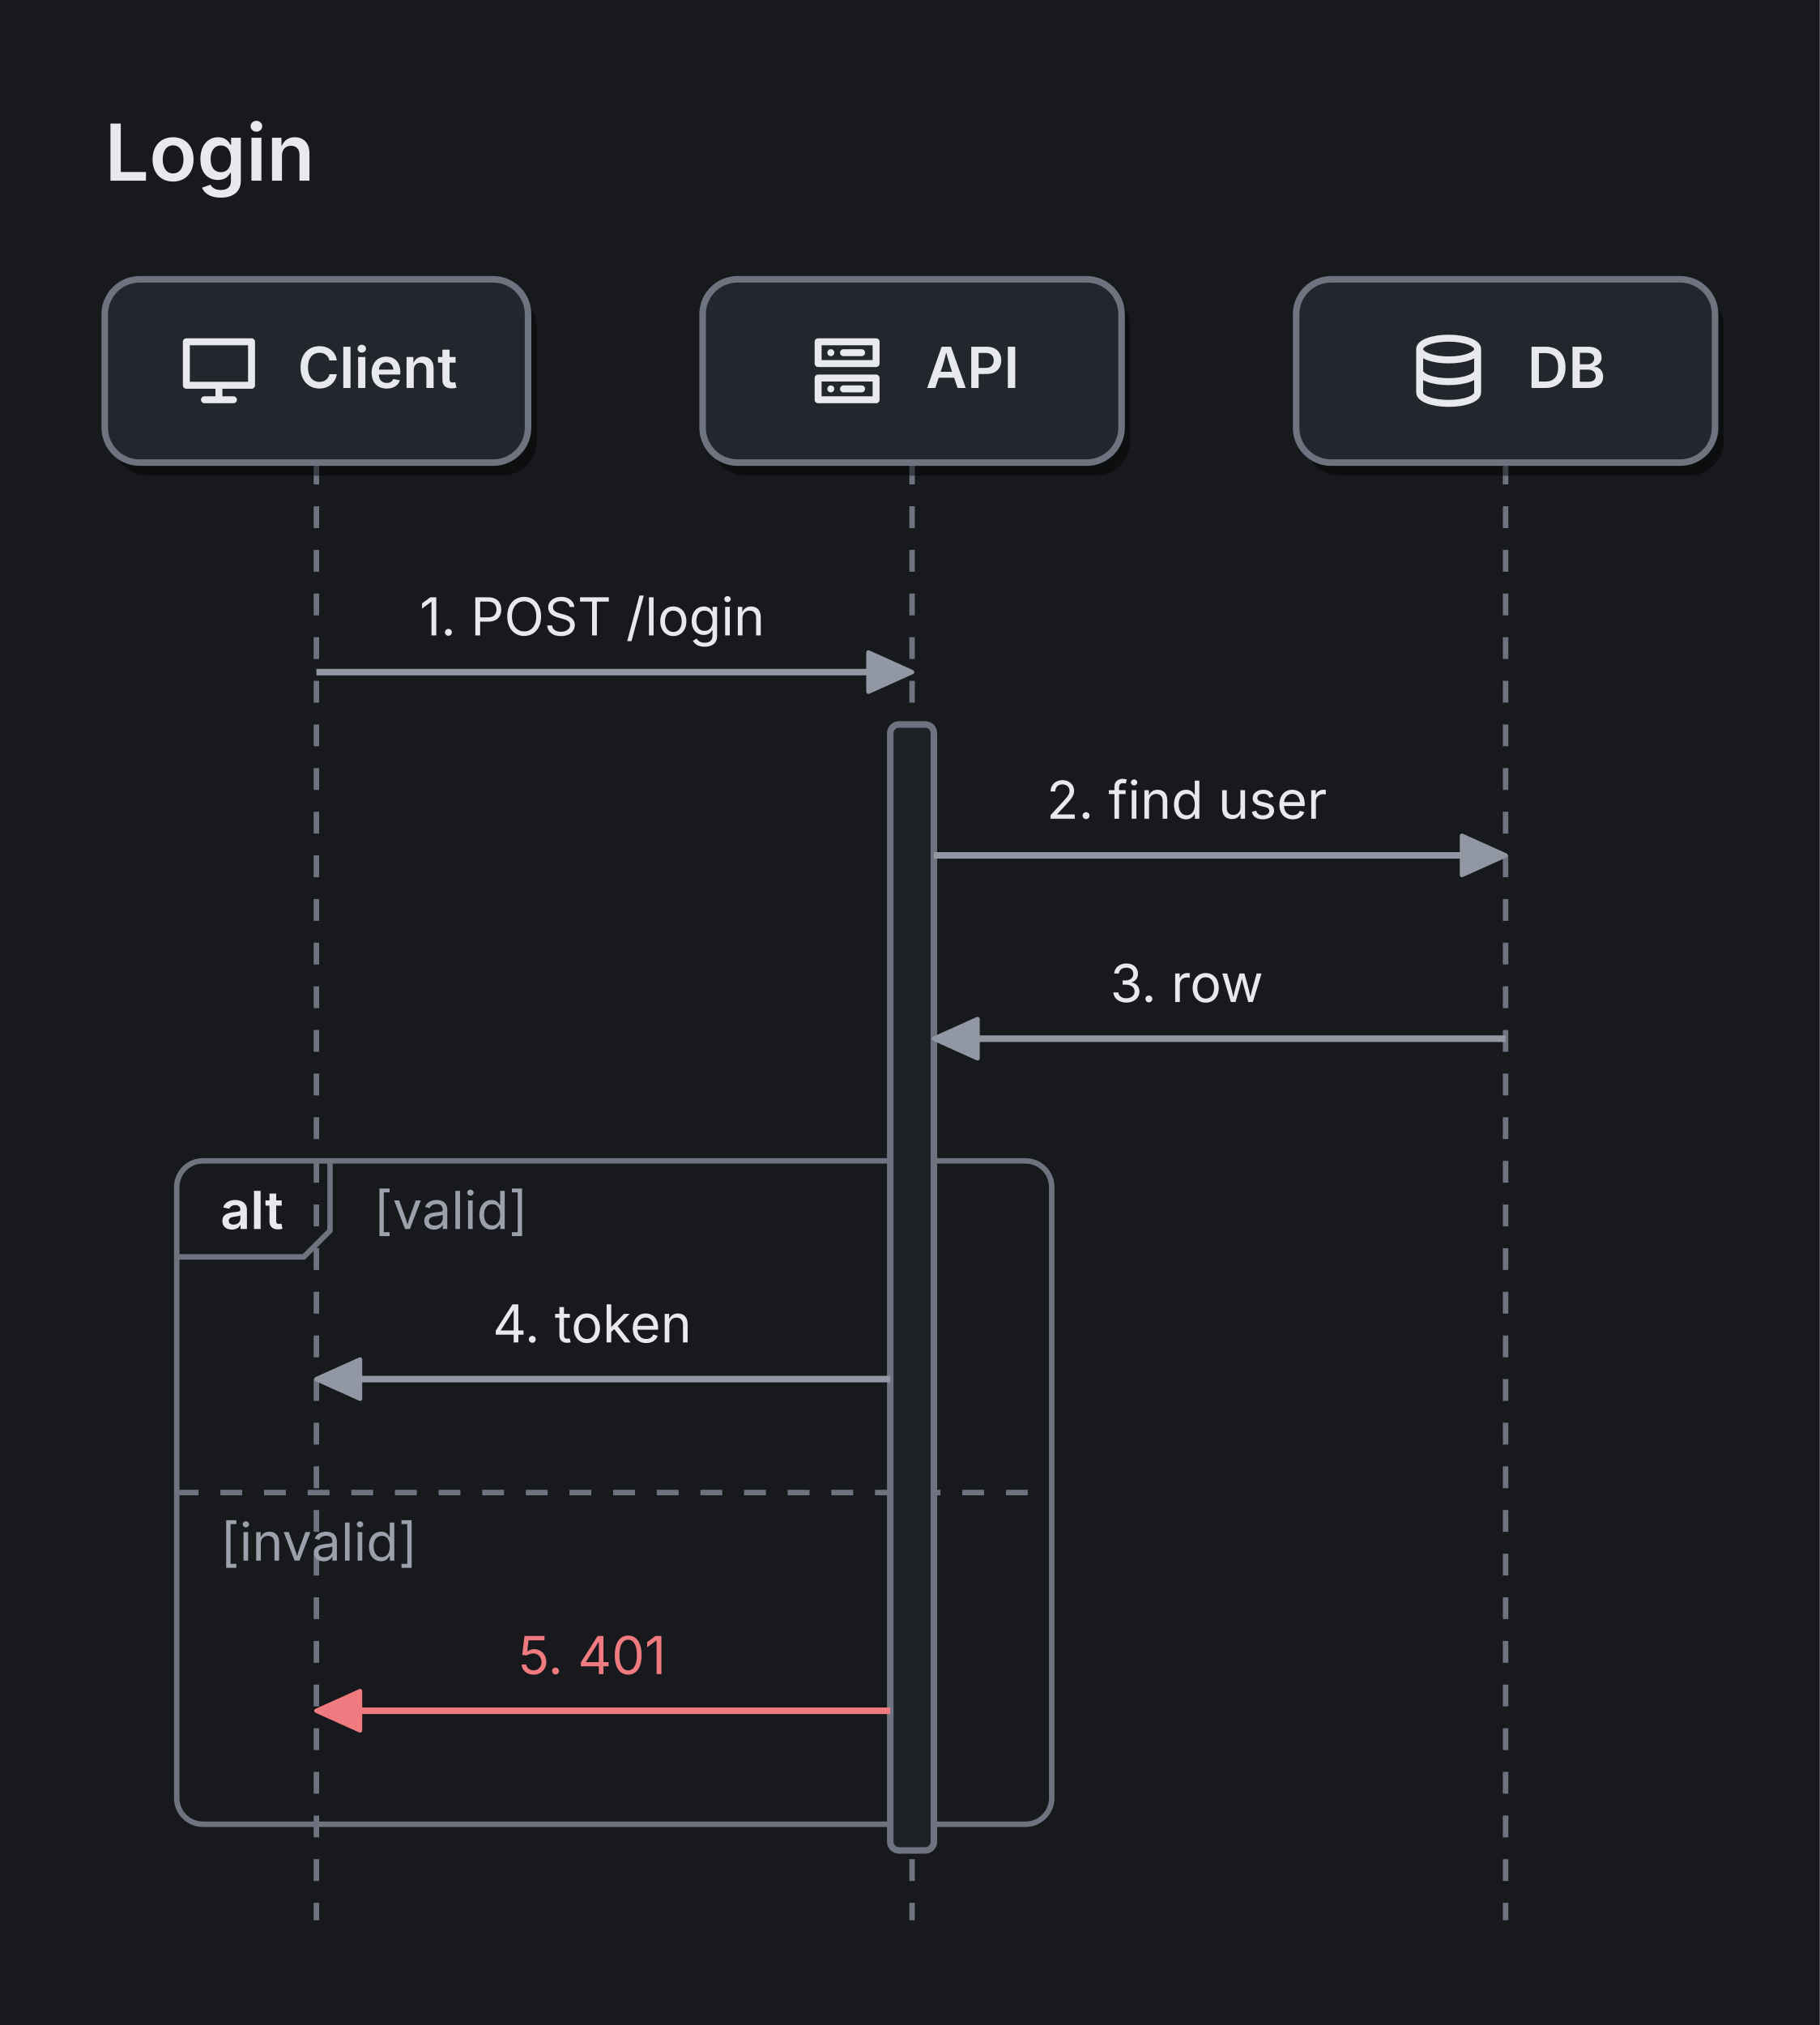
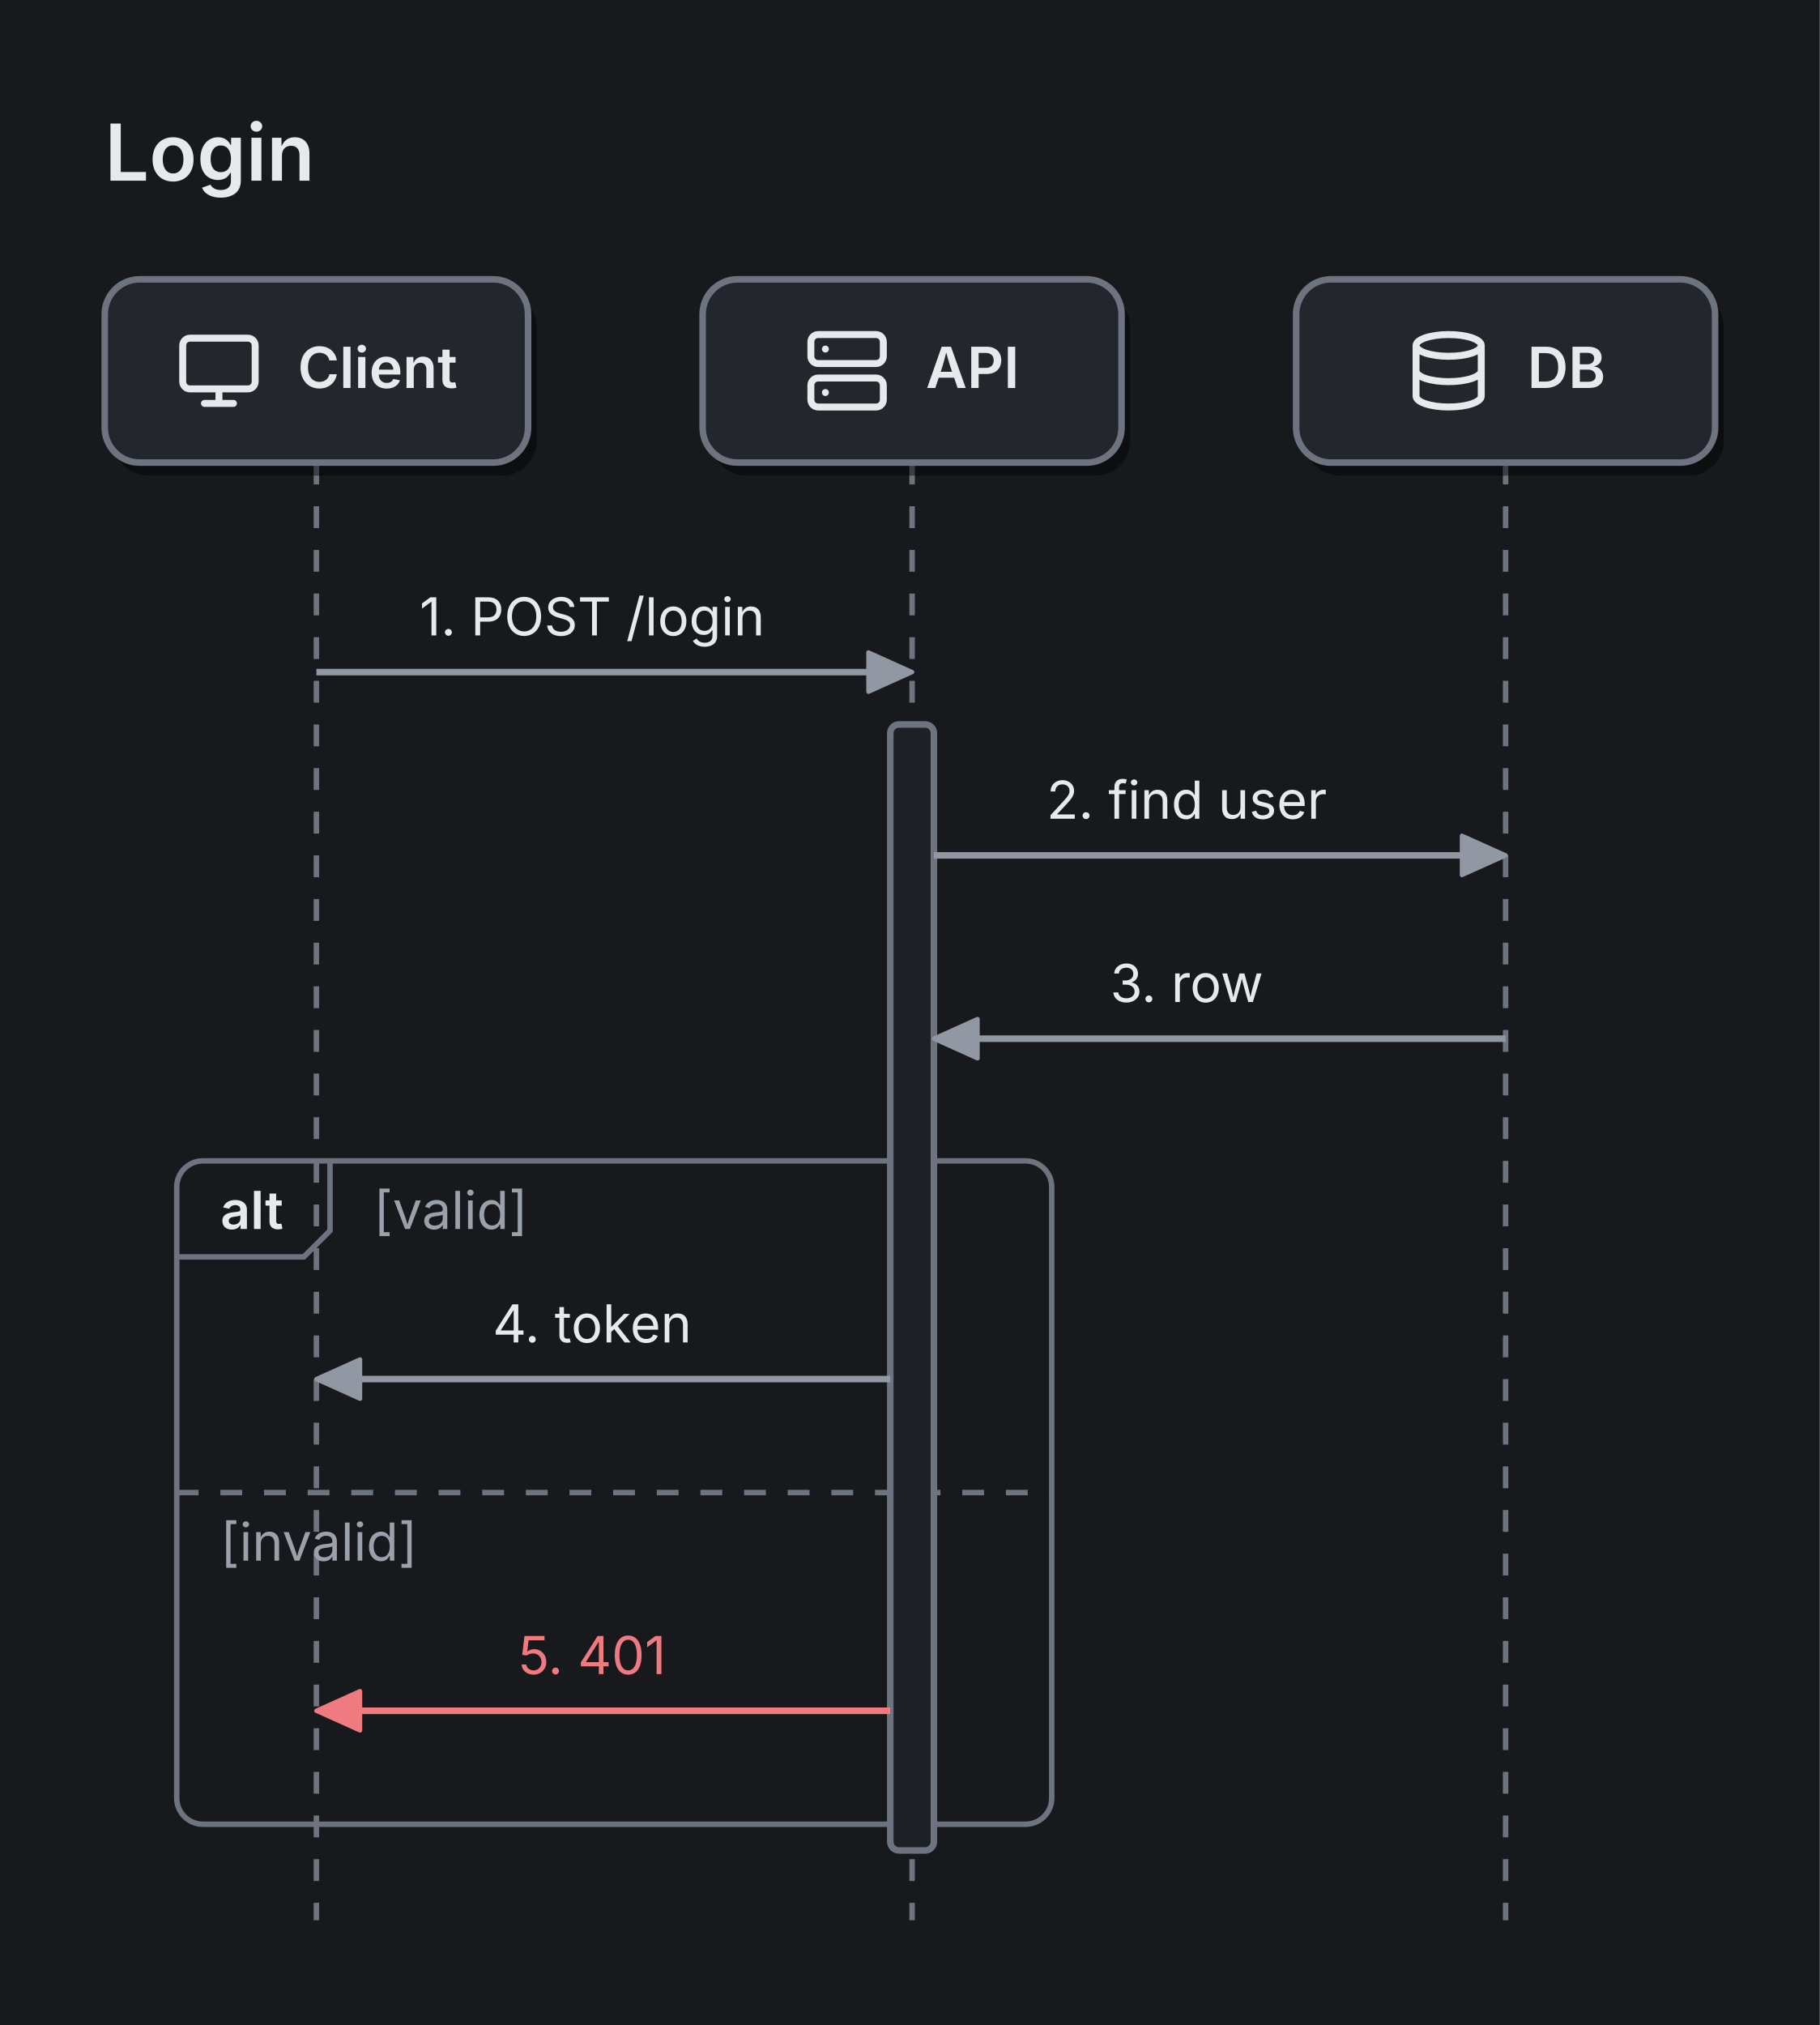
<svg xmlns="http://www.w3.org/2000/svg" width="417" height="464" viewBox="0 0 417 464" font-family="Inter, 'Inter var', system-ui, -apple-system, 'Segoe UI', 'Noto Sans KR', sans-serif" data-diagram="sequence" data-theme="dark">
  <rect width="417" height="464" fill="#17191d" />
  <polyline points="72.5,106 72.5,440" fill="none" stroke="#6d7480" stroke-width="1.25" stroke-dasharray="5 5" />
  <polyline points="209,106 209,440" fill="none" stroke="#6d7480" stroke-width="1.25" stroke-dasharray="5 5" />
  <polyline points="345,106 345,440" fill="none" stroke="#6d7480" stroke-width="1.25" stroke-dasharray="5 5" />
  <polyline points="75.62,266 75.62,282 69.62,288 40.5,288" fill="none" stroke="#6d7480" stroke-width="1.25" />
  <polyline points="40.5,342 241,342" fill="none" stroke="#6d7480" stroke-width="1.25" stroke-dasharray="5 5" />
  <g data-role="frame">
    <rect x="40.5" y="266" width="200.5" height="152" rx="6" fill="none" stroke="#6d7480" stroke-width="1.25" />
  </g>
  <g data-role="activation">
    <rect x="204" y="166" width="10" height="258" rx="2" fill="#1d2025" stroke="#6d7480" stroke-width="1.5" />
  </g>
  <g data-role="column" data-id="Client">
    <rect x="26" y="67" width="97" height="42" rx="8" fill="rgba(0,0,0,0.45)" stroke="none" />
    <rect x="24" y="64" width="97" height="42" rx="8" fill="#23262c" stroke="#6d7480" stroke-width="1.5" />
  </g>
-   <g data-icon="monitor" transform="translate(40.21 75) scale(0.83)">
-     <path d="M3 4h18v12H3z M8 20h8 M12 16v4" fill="none" stroke="#e7e9ec" stroke-width="1.92" stroke-linecap="round" stroke-linejoin="round" />
+   <g data-icon="monitor" data-icon-set="lucide" transform="translate(40.21 75) scale(0.83)">
+     <path d="M4 3h16a2 2 0 0 1 2 2v10a2 2 0 0 1 -2 2h-16a2 2 0 0 1 -2 -2v-10a2 2 0 0 1 2 -2Z M8 21L16 21 M12 17L12 21" fill="none" stroke="#e7e9ec" stroke-width="1.92" stroke-linecap="round" stroke-linejoin="round" />
  </g>
  <text font-size="13" font-weight="600" fill="#e7e9ec" text-anchor="start" xml:space="preserve">
    <tspan x="68.21" y="88.9">Client</tspan>
  </text>
  <g data-role="column" data-id="API">
    <rect x="163" y="67" width="96" height="42" rx="8" fill="rgba(0,0,0,0.45)" stroke="none" />
    <rect x="161" y="64" width="96" height="42" rx="8" fill="#23262c" stroke="#6d7480" stroke-width="1.5" />
  </g>
-   <g data-icon="server" transform="translate(184.15 75) scale(0.83)">
-     <path d="M4 4h16v6H4z M4 14h16v6H4z M7.5 7h.01 M7.5 17h.01 M11 7h5 M11 17h5" fill="none" stroke="#e7e9ec" stroke-width="1.92" stroke-linecap="round" stroke-linejoin="round" />
+   <g data-icon="server" data-icon-set="lucide" transform="translate(184.15 75) scale(0.83)">
+     <path d="M4 2h16a2 2 0 0 1 2 2v4a2 2 0 0 1 -2 2h-16a2 2 0 0 1 -2 -2v-4a2 2 0 0 1 2 -2Z M4 14h16a2 2 0 0 1 2 2v4a2 2 0 0 1 -2 2h-16a2 2 0 0 1 -2 -2v-4a2 2 0 0 1 2 -2Z M6 6L6.01 6 M6 18L6.01 18" fill="none" stroke="#e7e9ec" stroke-width="1.92" stroke-linecap="round" stroke-linejoin="round" />
  </g>
  <text font-size="13" font-weight="600" fill="#e7e9ec" text-anchor="start" xml:space="preserve">
    <tspan x="212.15" y="88.9">API</tspan>
  </text>
  <g data-role="column" data-id="DB">
    <rect x="299" y="67" width="96" height="42" rx="8" fill="rgba(0,0,0,0.45)" stroke="none" />
    <rect x="297" y="64" width="96" height="42" rx="8" fill="#23262c" stroke="#6d7480" stroke-width="1.5" />
  </g>
-   <g data-icon="database" transform="translate(321.99 75) scale(0.83)">
-     <path d="M4 6c0-1.7 3.6-3 8-3s8 1.3 8 3-3.6 3-8 3-8-1.3-8-3z M4 6v12c0 1.7 3.6 3 8 3s8-1.3 8-3V6 M4 12c0 1.7 3.6 3 8 3s8-1.3 8-3" fill="none" stroke="#e7e9ec" stroke-width="1.92" stroke-linecap="round" stroke-linejoin="round" />
+   <g data-icon="database" data-icon-set="lucide" transform="translate(321.99 75) scale(0.83)">
+     <path d="M3 5a9 3 0 1 0 18 0a9 3 0 1 0 -18 0 M3 5V19A9 3 0 0 0 21 19V5 M3 12A9 3 0 0 0 21 12" fill="none" stroke="#e7e9ec" stroke-width="1.92" stroke-linecap="round" stroke-linejoin="round" />
  </g>
  <text font-size="13" font-weight="600" fill="#e7e9ec" text-anchor="start" xml:space="preserve">
    <tspan x="349.99" y="88.9">DB</tspan>
  </text>
  <g data-edge="m72">
    <path d="M72.5 154L201 154" fill="none" stroke="#9198a3" stroke-width="1.5" stroke-linejoin="round" />
    <path d="M209 154L199 149.5L199 158.5Z" fill="#9198a3" stroke="#9198a3" stroke-width="1" stroke-linejoin="round" />
  </g>
  <g data-edge="m123">
    <path d="M214 196L337 196" fill="none" stroke="#9198a3" stroke-width="1.5" stroke-linejoin="round" />
    <path d="M345 196L335 191.5L335 200.5Z" fill="#9198a3" stroke="#9198a3" stroke-width="1" stroke-linejoin="round" />
  </g>
  <g data-edge="m159">
    <path d="M345 238L222 238" fill="none" stroke="#9198a3" stroke-width="1.5" stroke-linejoin="round" />
    <path d="M214 238L224 242.5L224 233.5Z" fill="#9198a3" stroke="#9198a3" stroke-width="1" stroke-linejoin="round" />
  </g>
  <g data-edge="m197">
    <path d="M204 316L80.5 316" fill="none" stroke="#9198a3" stroke-width="1.5" stroke-linejoin="round" />
    <path d="M72.5 316L82.5 320.5L82.5 311.5Z" fill="#9198a3" stroke="#9198a3" stroke-width="1" stroke-linejoin="round" />
  </g>
  <g data-edge="m245">
    <path d="M204 392L80.5 392" fill="none" stroke="#ef7a80" stroke-width="1.5" stroke-linejoin="round" />
    <path d="M72.5 392L82.5 396.5L82.5 387.5Z" fill="#ef7a80" stroke="#ef7a80" stroke-width="1" stroke-linejoin="round" />
  </g>
  <text font-size="12" fill="#e7e9ec" text-anchor="middle" xml:space="preserve">
    <tspan x="140.75" y="145.6">1. POST /login</tspan>
  </text>
  <text font-size="12" fill="#e7e9ec" text-anchor="middle" xml:space="preserve">
    <tspan x="277" y="187.6">2. find user</tspan>
  </text>
  <text font-size="12" fill="#e7e9ec" text-anchor="middle" xml:space="preserve">
    <tspan x="277" y="229.6">3. row</tspan>
  </text>
  <text font-size="12" font-weight="600" fill="#e7e9ec" text-anchor="start" xml:space="preserve">
    <tspan x="50.5" y="281.6">alt</tspan>
  </text>
  <text font-size="12" fill="#9aa1ab" text-anchor="start" xml:space="preserve">
    <tspan x="85.62" y="281.6">[valid]</tspan>
  </text>
  <text font-size="12" fill="#e7e9ec" text-anchor="middle" xml:space="preserve">
    <tspan x="140.75" y="307.6">4. token</tspan>
  </text>
  <text font-size="12" fill="#9aa1ab" text-anchor="start" xml:space="preserve">
    <tspan x="50.5" y="357.6">[invalid]</tspan>
  </text>
  <text font-size="12" fill="#ef7a80" text-anchor="middle" xml:space="preserve">
    <tspan x="140.75" y="383.6">5. 401</tspan>
  </text>
  <text font-size="18" font-weight="600" fill="#e7e9ec" text-anchor="start" xml:space="preserve">
    <tspan x="24" y="41.4">Login</tspan>
  </text>
</svg>
